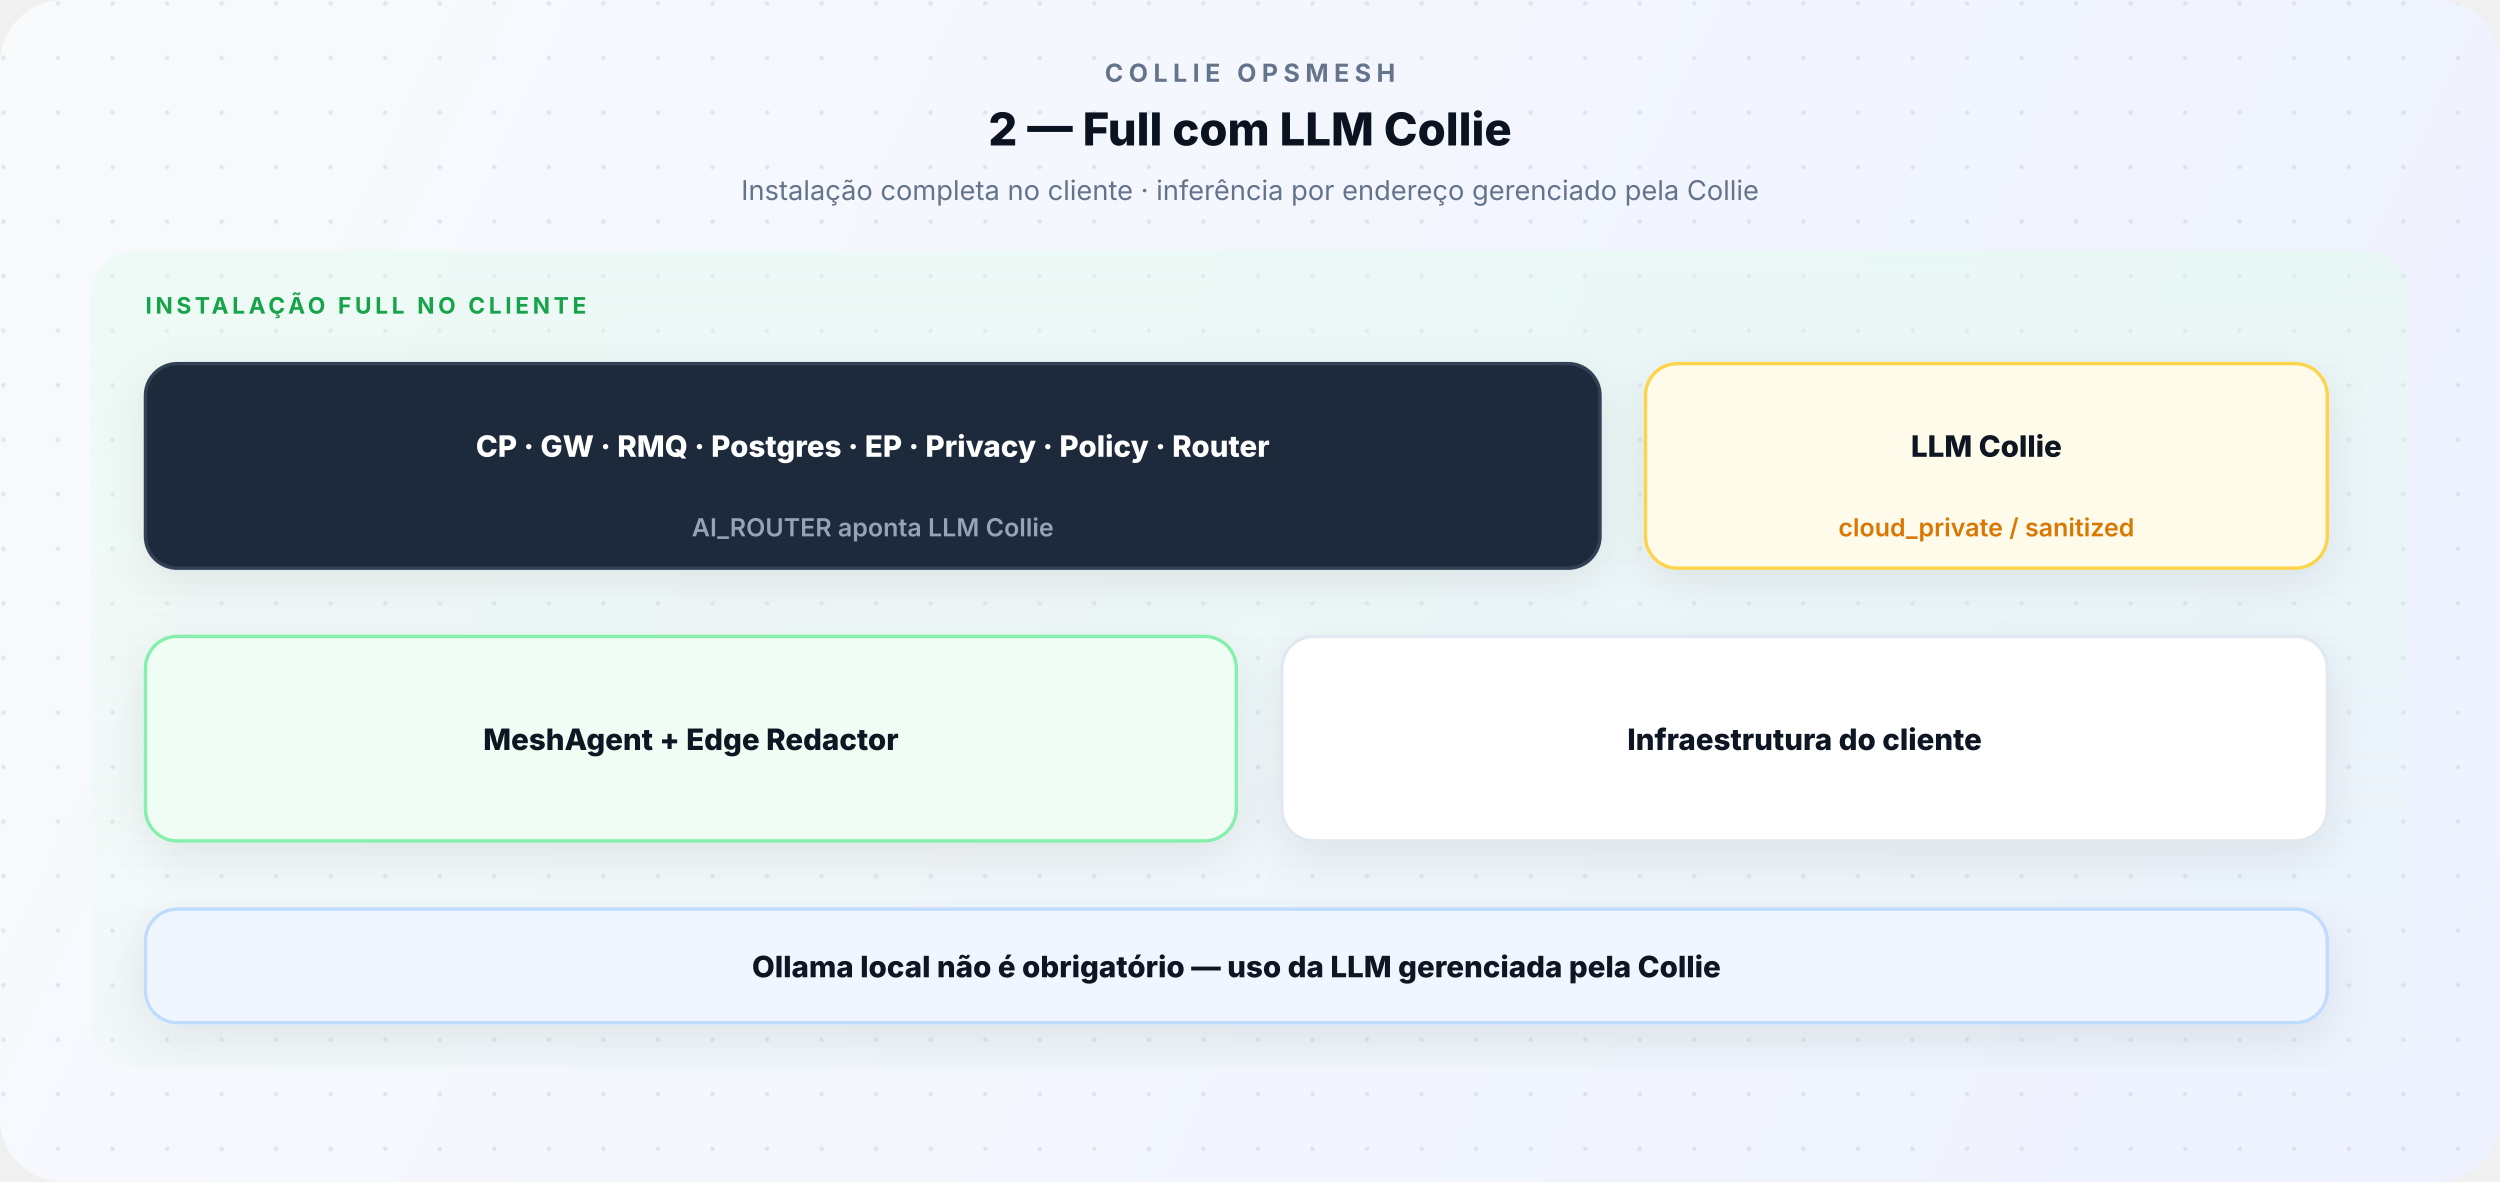
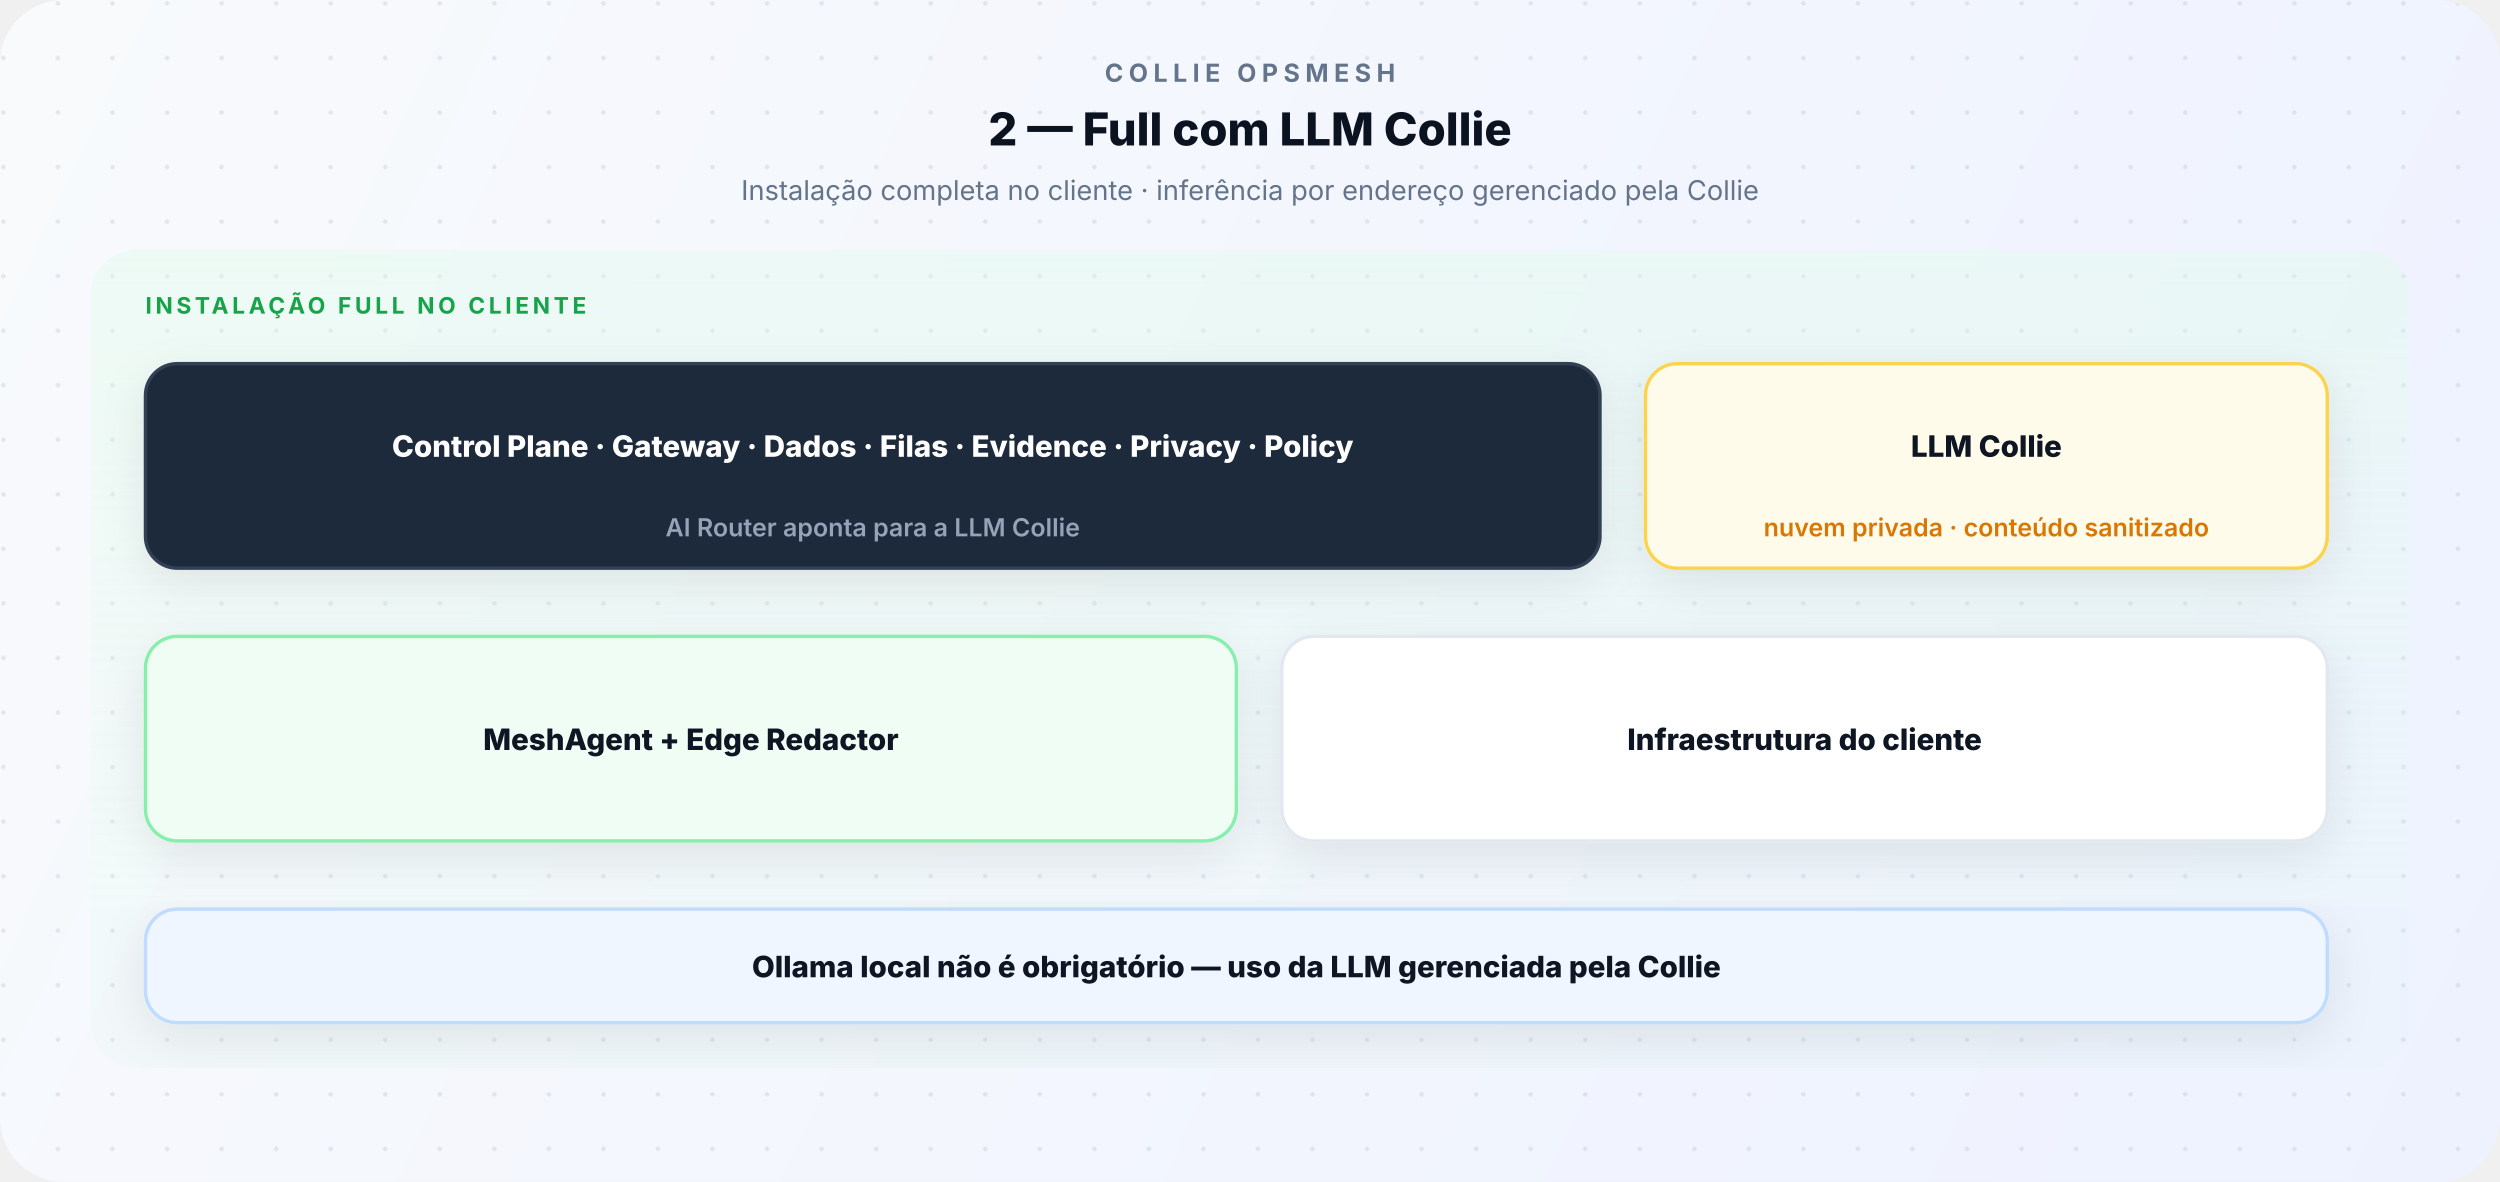
<svg xmlns="http://www.w3.org/2000/svg" width="1100" height="520" viewBox="0 0 1100 520" fill="none" role="img" aria-labelledby="t d">
  <defs>
    <linearGradient id="bg" x1="0" y1="0" x2="1100" y2="520" gradientUnits="userSpaceOnUse">
      <stop offset="0%" stop-color="#F8FAFC" />
      <stop offset="100%" stop-color="#EEF2FF" />
    </linearGradient>
    <linearGradient id="cpGrad" x1="0" y1="0" x2="500" y2="200" gradientUnits="userSpaceOnUse">
      <stop offset="0%" stop-color="#141B2D" />
      <stop offset="100%" stop-color="#0B1220" />
    </linearGradient>
    <linearGradient id="zoneCollie" x1="0" y1="0" x2="0" y2="400" gradientUnits="userSpaceOnUse">
      <stop offset="0%" stop-color="#DBEAFE" stop-opacity="0.45" />
      <stop offset="100%" stop-color="#DBEAFE" stop-opacity="0.12" />
    </linearGradient>
    <linearGradient id="zoneClient" x1="0" y1="0" x2="0" y2="400" gradientUnits="userSpaceOnUse">
      <stop offset="0%" stop-color="#DCFCE7" stop-opacity="0.45" />
      <stop offset="100%" stop-color="#DCFCE7" stop-opacity="0.12" />
    </linearGradient>
    <filter id="sh" x="-20%" y="-20%" width="140%" height="160%">
      <feDropShadow dx="0" dy="6" stdDeviation="10" flood-color="#0B1220" flood-opacity="0.08" />
    </filter>
    <marker id="arrB" markerWidth="8" markerHeight="8" refX="6" refY="3" orient="auto">
      <path d="M0 0l6 3-6 3" fill="none" stroke="#2563EB" stroke-width="1.5" />
    </marker>
    <marker id="arrG" markerWidth="8" markerHeight="8" refX="6" refY="3" orient="auto">
      <path d="M0 0l6 3-6 3" fill="none" stroke="#16A34A" stroke-width="1.5" />
    </marker>
    <pattern id="dots" width="24" height="24" patternUnits="userSpaceOnUse">
      <circle cx="1.5" cy="1.5" r="1" fill="#94A3B8" opacity="0.22" />
    </pattern>
  </defs>
  <rect width="1100" height="520" rx="28" fill="url(#bg)" />
  <rect width="1100" height="520" rx="28" fill="url(#dots)" />
  <text x="550.0" y="36" font-family="Inter,Arial,sans-serif" font-size="11" font-weight="700" fill="#64748B" text-anchor="middle" letter-spacing="2.4">COLLIE OPSMESH</text>
  <text x="550.0" y="64" font-family="Inter,Arial,sans-serif" font-size="20" font-weight="800" fill="#0B1220" text-anchor="middle">2 — Full com LLM Collie</text>
  <text x="550.0" y="88" font-family="Inter,Arial,sans-serif" font-size="12" fill="#64748B" text-anchor="middle">Instalação completa no cliente · inferência por endereço gerenciado pela Collie</text>
  <rect x="40" y="110" width="1020" height="360" rx="20" fill="url(#zoneClient)" />
  <text x="64" y="138" font-family="Inter,Arial,sans-serif" font-size="10" font-weight="700" fill="#16A34A" letter-spacing="1.6">INSTALAÇÃO FULL NO CLIENTE</text>
  <g filter="url(#sh)" font-family="Inter,Arial,sans-serif">
    <rect x="64" y="160" width="640" height="90" rx="14" fill="#1E293B" stroke="#334155" stroke-width="1.5" />
-     <text x="384.0" y="201.0" font-size="13" font-weight="800" fill="#FFFFFF" text-anchor="middle">CP · GW · RMQ · Postgres · EP · Privacy · Policy · Router</text>
-     <text x="384.0" y="236" font-size="11" font-weight="600" fill="#94A3B8" text-anchor="middle">AI_ROUTER aponta LLM Collie</text>
+     <text x="384.0" y="201.0" font-size="13" font-weight="800" fill="#FFFFFF" text-anchor="middle">Control Plane · Gateway · Dados · Filas · Evidence · Privacy · Policy</text>
+     <text x="384.0" y="236" font-size="11" font-weight="600" fill="#94A3B8" text-anchor="middle">AI Router aponta para a LLM Collie</text>
  </g>
  <g filter="url(#sh)" font-family="Inter,Arial,sans-serif">
    <rect x="724" y="160" width="300" height="90" rx="14" fill="#FFFBEB" stroke="#FCD34D" stroke-width="1.5" />
    <text x="874.0" y="201.0" font-size="13" font-weight="800" fill="#0B1220" text-anchor="middle">LLM Collie</text>
-     <text x="874.0" y="236" font-size="11" font-weight="600" fill="#D97706" text-anchor="middle">cloud_private / sanitized</text>
+     <text x="874.0" y="236" font-size="11" font-weight="600" fill="#D97706" text-anchor="middle">nuvem privada · conteúdo sanitizado</text>
  </g>
  <g filter="url(#sh)" font-family="Inter,Arial,sans-serif">
    <rect x="64" y="280" width="480" height="90" rx="14" fill="#F0FDF4" stroke="#86EFAC" stroke-width="1.5" />
    <text x="304.0" y="330.0" font-size="13" font-weight="800" fill="#0B1220" text-anchor="middle">MeshAgent + Edge Redactor</text>
  </g>
  <g filter="url(#sh)" font-family="Inter,Arial,sans-serif">
    <rect x="564" y="280" width="460" height="90" rx="14" fill="#FFFFFF" stroke="#E2E8F0" stroke-width="1.5" />
    <text x="794.0" y="330.0" font-size="13" font-weight="800" fill="#0B1220" text-anchor="middle">Infraestrutura do cliente</text>
  </g>
  <g filter="url(#sh)" font-family="Inter,Arial,sans-serif">
    <rect x="64" y="400" width="960" height="50" rx="14" fill="#EFF6FF" stroke="#BFDBFE" stroke-width="1.5" />
    <text x="544.0" y="430.0" font-size="13" font-weight="800" fill="#0B1220" text-anchor="middle">Ollama local não é obrigatório — uso da LLM gerenciada pela Collie</text>
  </g>
</svg>
